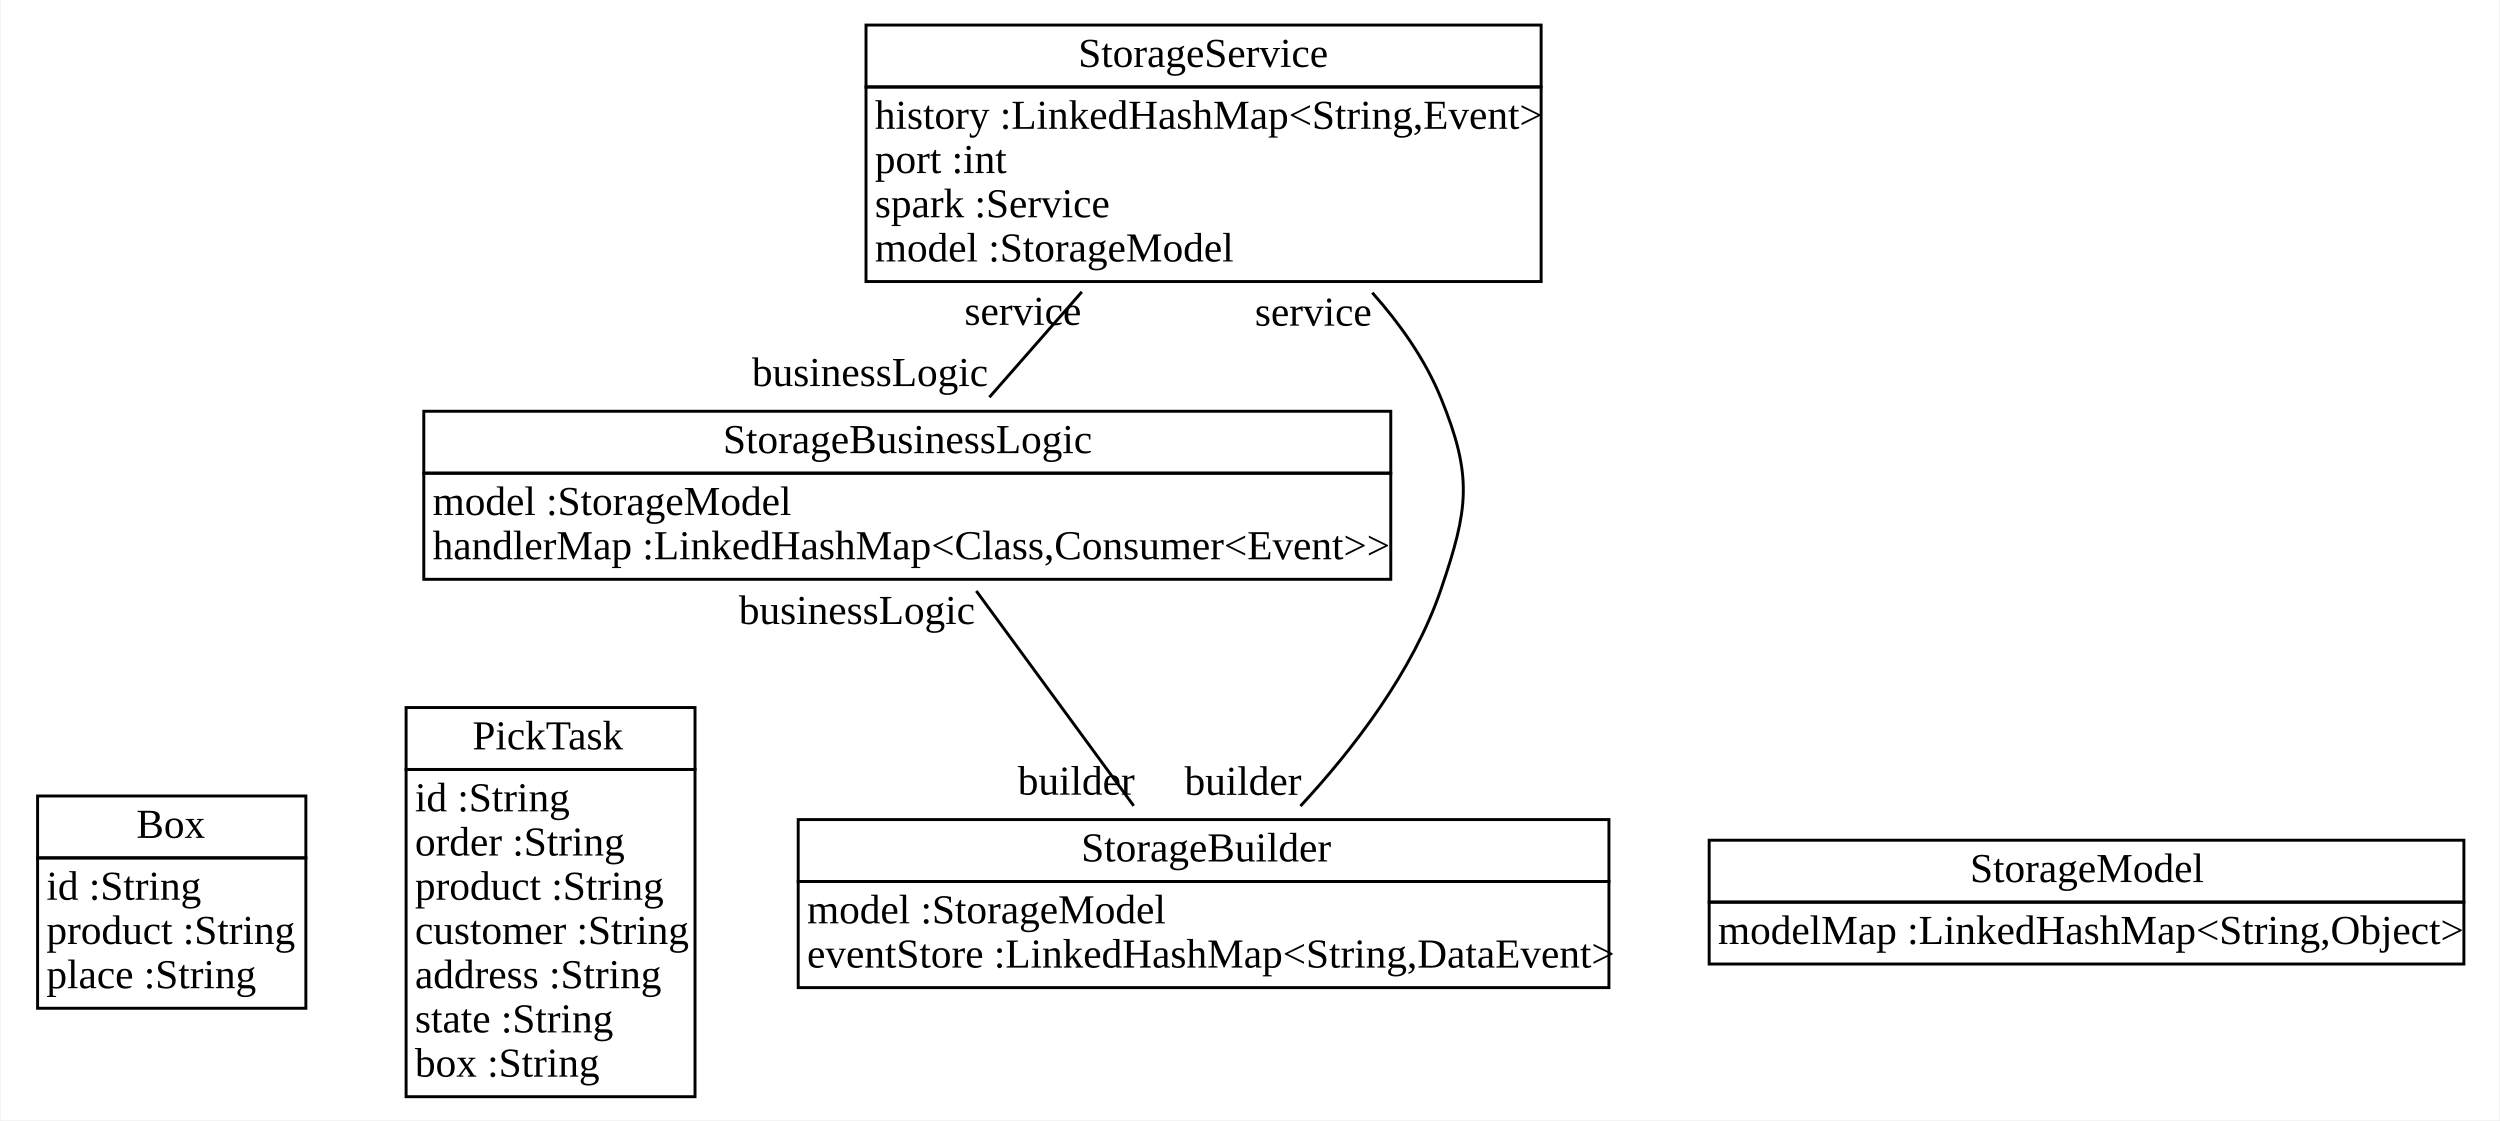
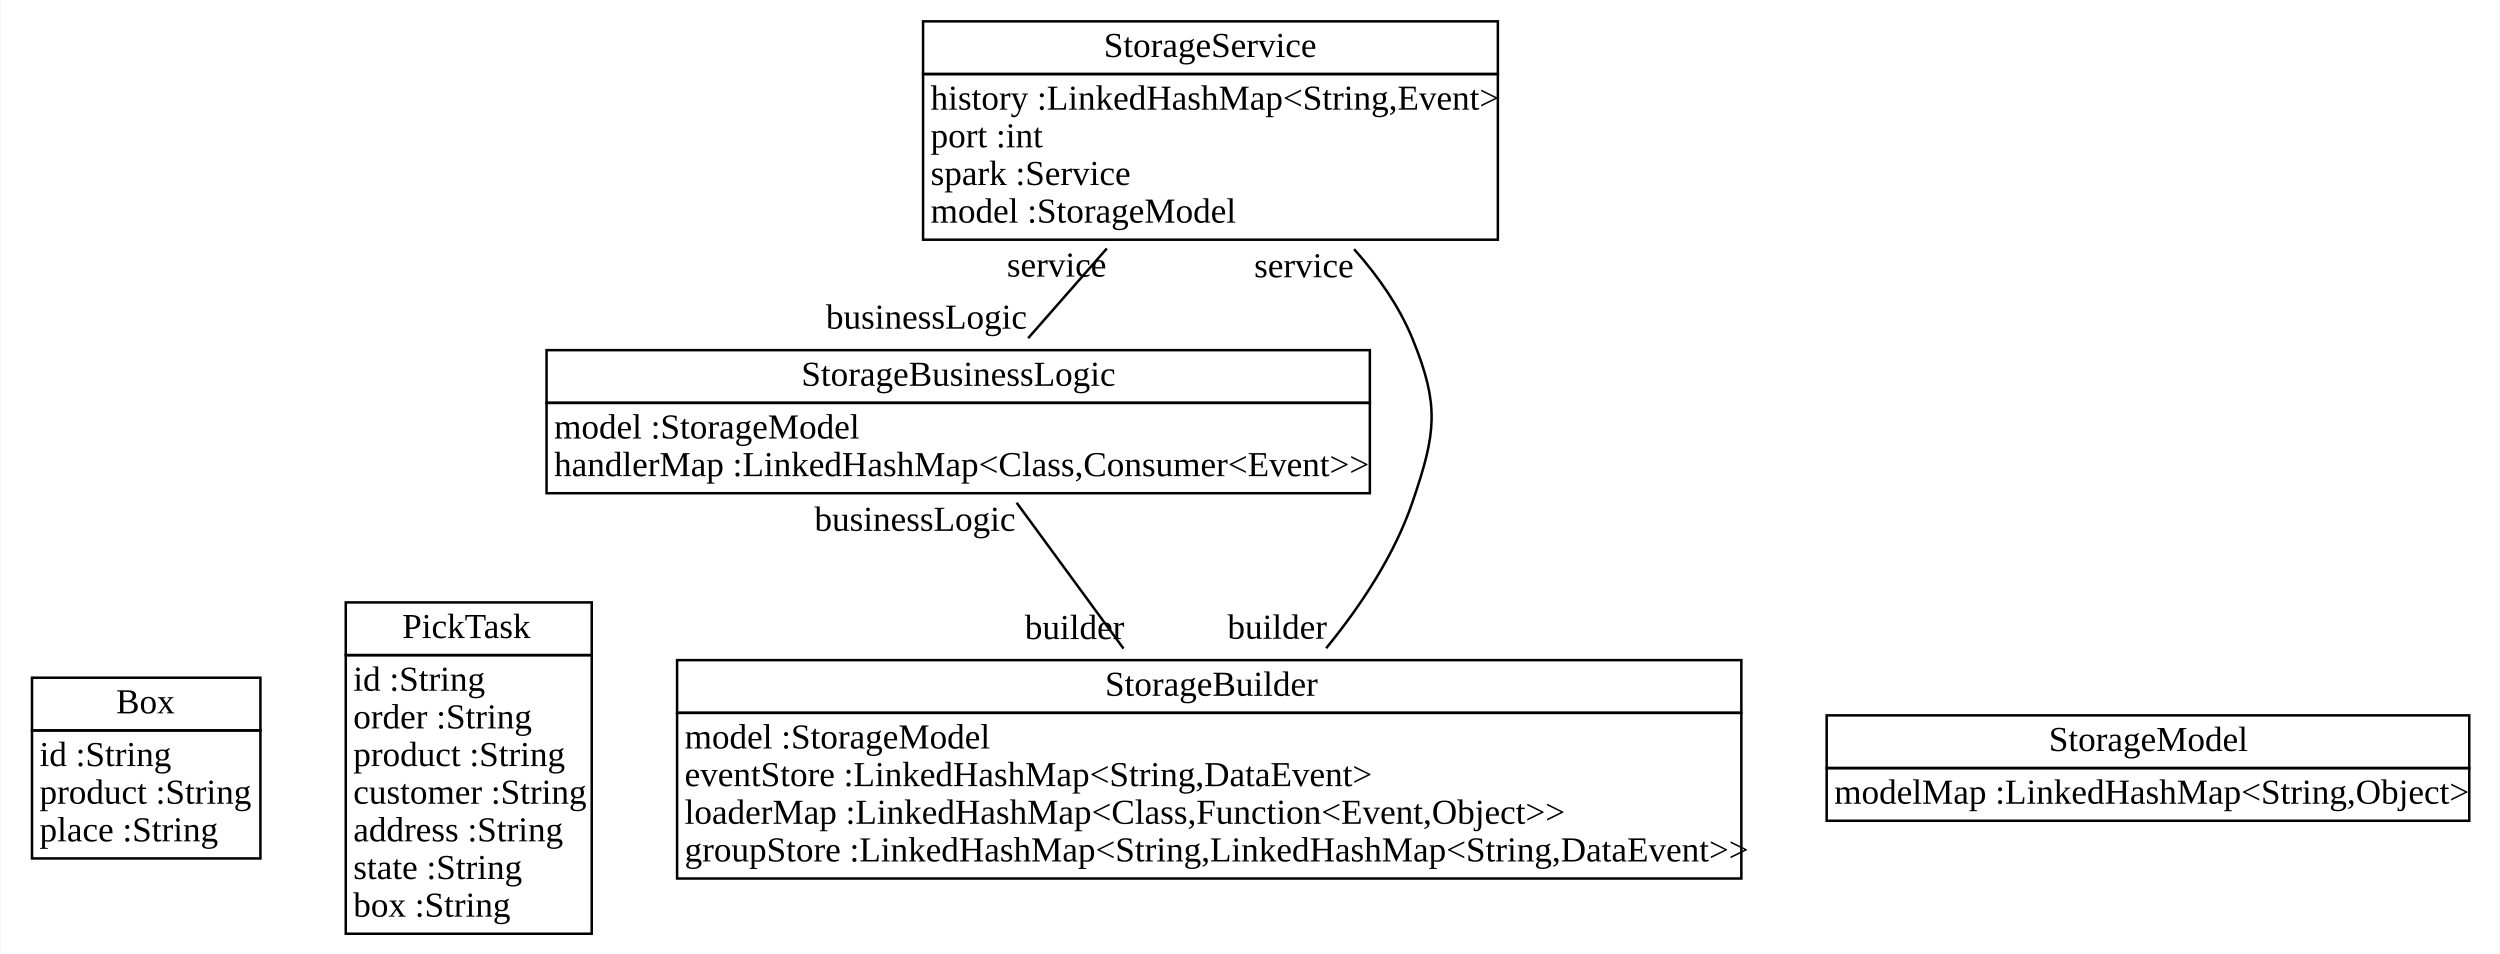
- <svg xmlns="http://www.w3.org/2000/svg" width="848px" height="380px" viewBox="0.00 0.00 847.50 380.00">
+ <svg xmlns="http://www.w3.org/2000/svg" width="996px" height="380px" viewBox="0.00 0.00 995.50 380.00">
  <g id="graph0" class="graph" transform="scale(1.0 1.0) rotate(0) translate(4 376)">
-     <polygon fill="white" stroke="none" points="-4,4 -4,-376 843.5,-376 843.5,4 -4,4" />
+     <polygon fill="white" stroke="none" points="-4,4 -4,-376 991.5,-376 991.5,4 -4,4" />
    <g id="node1" class="node">
      <polygon fill="none" stroke="black" points="8.5,-85 8.5,-106 99.5,-106 99.5,-85 8.5,-85" />
      <text text-anchor="start" x="42" y="-91.8" font-family="Times New Roman,serif" font-size="14.00">Box</text>
      <polygon fill="none" stroke="black" points="8.5,-34 8.5,-85 99.5,-85 99.5,-34 8.5,-34" />
      <text text-anchor="start" x="11.5" y="-70.8" font-family="Times New Roman,serif" font-size="14.00">id :String</text>
      <text text-anchor="start" x="11.5" y="-55.8" font-family="Times New Roman,serif" font-size="14.00">product :String</text>
      <text text-anchor="start" x="11.5" y="-40.8" font-family="Times New Roman,serif" font-size="14.00">place :String</text>
    </g>
    <g id="node2" class="node">
      <polygon fill="none" stroke="black" points="133.5,-115 133.5,-136 231.5,-136 231.5,-115 133.5,-115" />
      <text text-anchor="start" x="156" y="-121.8" font-family="Times New Roman,serif" font-size="14.00">PickTask</text>
      <polygon fill="none" stroke="black" points="133.5,-4 133.5,-115 231.5,-115 231.5,-4 133.5,-4" />
      <text text-anchor="start" x="136.5" y="-100.8" font-family="Times New Roman,serif" font-size="14.00">id :String</text>
      <text text-anchor="start" x="136.5" y="-85.8" font-family="Times New Roman,serif" font-size="14.00">order :String</text>
      <text text-anchor="start" x="136.5" y="-70.8" font-family="Times New Roman,serif" font-size="14.00">product :String</text>
      <text text-anchor="start" x="136.5" y="-55.8" font-family="Times New Roman,serif" font-size="14.00">customer :String</text>
      <text text-anchor="start" x="136.5" y="-40.8" font-family="Times New Roman,serif" font-size="14.00">address :String</text>
      <text text-anchor="start" x="136.5" y="-25.8" font-family="Times New Roman,serif" font-size="14.00">state :String</text>
      <text text-anchor="start" x="136.5" y="-10.8" font-family="Times New Roman,serif" font-size="14.00">box :String</text>
    </g>
    <g id="node3" class="node">
-       <polygon fill="none" stroke="black" points="266.5,-77 266.5,-98 541.5,-98 541.5,-77 266.5,-77" />
-       <text text-anchor="start" x="362.5" y="-83.8" font-family="Times New Roman,serif" font-size="14.00">StorageBuilder</text>
-       <polygon fill="none" stroke="black" points="266.5,-41 266.5,-77 541.5,-77 541.5,-41 266.5,-41" />
-       <text text-anchor="start" x="269.5" y="-62.8" font-family="Times New Roman,serif" font-size="14.00">model :StorageModel</text>
-       <text text-anchor="start" x="269.5" y="-47.8" font-family="Times New Roman,serif" font-size="14.00">eventStore :LinkedHashMap&lt;String,DataEvent&gt;</text>
+       <polygon fill="none" stroke="black" points="265.5,-92 265.5,-113 689.5,-113 689.5,-92 265.5,-92" />
+       <text text-anchor="start" x="436" y="-98.8" font-family="Times New Roman,serif" font-size="14.00">StorageBuilder</text>
+       <polygon fill="none" stroke="black" points="265.5,-26 265.5,-92 689.5,-92 689.5,-26 265.5,-26" />
+       <text text-anchor="start" x="268.5" y="-77.8" font-family="Times New Roman,serif" font-size="14.00">model :StorageModel</text>
+       <text text-anchor="start" x="268.5" y="-62.8" font-family="Times New Roman,serif" font-size="14.00">eventStore :LinkedHashMap&lt;String,DataEvent&gt;</text>
+       <text text-anchor="start" x="268.5" y="-47.8" font-family="Times New Roman,serif" font-size="14.00">loaderMap :LinkedHashMap&lt;Class,Function&lt;Event,Object&gt;&gt;</text>
+       <text text-anchor="start" x="268.5" y="-32.8" font-family="Times New Roman,serif" font-size="14.00">groupStore :LinkedHashMap&lt;String,LinkedHashMap&lt;String,DataEvent&gt;&gt;</text>
    </g>
    <g id="node4" class="node">
-       <polygon fill="none" stroke="black" points="139.5,-215.5 139.5,-236.5 467.5,-236.5 467.5,-215.5 139.5,-215.5" />
-       <text text-anchor="start" x="241" y="-222.3" font-family="Times New Roman,serif" font-size="14.00">StorageBusinessLogic</text>
-       <polygon fill="none" stroke="black" points="139.5,-179.5 139.5,-215.5 467.5,-215.5 467.5,-179.5 139.5,-179.5" />
-       <text text-anchor="start" x="142.5" y="-201.3" font-family="Times New Roman,serif" font-size="14.00">model :StorageModel</text>
-       <text text-anchor="start" x="142.5" y="-186.3" font-family="Times New Roman,serif" font-size="14.00">handlerMap :LinkedHashMap&lt;Class,Consumer&lt;Event&gt;&gt;</text>
+       <polygon fill="none" stroke="black" points="213.5,-215.5 213.5,-236.5 541.5,-236.5 541.5,-215.5 213.5,-215.5" />
+       <text text-anchor="start" x="315" y="-222.3" font-family="Times New Roman,serif" font-size="14.00">StorageBusinessLogic</text>
+       <polygon fill="none" stroke="black" points="213.5,-179.5 213.5,-215.5 541.5,-215.5 541.5,-179.5 213.5,-179.5" />
+       <text text-anchor="start" x="216.5" y="-201.3" font-family="Times New Roman,serif" font-size="14.00">model :StorageModel</text>
+       <text text-anchor="start" x="216.5" y="-186.3" font-family="Times New Roman,serif" font-size="14.00">handlerMap :LinkedHashMap&lt;Class,Consumer&lt;Event&gt;&gt;</text>
    </g>
    <g id="edge1" class="edge">
-       <path fill="none" stroke="black" d="M380.307,-102.659C364.267,-124.553 343.001,-153.581 326.914,-175.54" />
-       <text text-anchor="middle" x="286.414" y="-164.34" font-family="Times New Roman,serif" font-size="14.00">businessLogic</text>
-       <text text-anchor="middle" x="360.807" y="-106.459" font-family="Times New Roman,serif" font-size="14.00">builder</text>
+       <path fill="none" stroke="black" d="M443.365,-117.594C429.333,-136.747 413.442,-158.44 400.784,-175.717" />
+       <text text-anchor="middle" x="360.284" y="-164.517" font-family="Times New Roman,serif" font-size="14.00">businessLogic</text>
+       <text text-anchor="middle" x="423.865" y="-121.394" font-family="Times New Roman,serif" font-size="14.00">builder</text>
    </g>
    <g id="node6" class="node">
-       <polygon fill="none" stroke="black" points="289.5,-346.5 289.5,-367.5 518.5,-367.5 518.5,-346.5 289.5,-346.5" />
-       <text text-anchor="start" x="361.5" y="-353.3" font-family="Times New Roman,serif" font-size="14.00">StorageService</text>
-       <polygon fill="none" stroke="black" points="289.5,-280.5 289.5,-346.5 518.5,-346.5 518.5,-280.5 289.5,-280.5" />
-       <text text-anchor="start" x="292.5" y="-332.3" font-family="Times New Roman,serif" font-size="14.00">history :LinkedHashMap&lt;String,Event&gt;</text>
-       <text text-anchor="start" x="292.5" y="-317.3" font-family="Times New Roman,serif" font-size="14.00">port :int</text>
-       <text text-anchor="start" x="292.5" y="-302.3" font-family="Times New Roman,serif" font-size="14.00">spark :Service</text>
-       <text text-anchor="start" x="292.5" y="-287.3" font-family="Times New Roman,serif" font-size="14.00">model :StorageModel</text>
+       <polygon fill="none" stroke="black" points="363.5,-346.5 363.5,-367.5 592.5,-367.5 592.5,-346.5 363.5,-346.5" />
+       <text text-anchor="start" x="435.5" y="-353.3" font-family="Times New Roman,serif" font-size="14.00">StorageService</text>
+       <polygon fill="none" stroke="black" points="363.5,-280.5 363.5,-346.5 592.5,-346.5 592.5,-280.5 363.5,-280.5" />
+       <text text-anchor="start" x="366.5" y="-332.3" font-family="Times New Roman,serif" font-size="14.00">history :LinkedHashMap&lt;String,Event&gt;</text>
+       <text text-anchor="start" x="366.5" y="-317.3" font-family="Times New Roman,serif" font-size="14.00">port :int</text>
+       <text text-anchor="start" x="366.5" y="-302.3" font-family="Times New Roman,serif" font-size="14.00">spark :Service</text>
+       <text text-anchor="start" x="366.5" y="-287.3" font-family="Times New Roman,serif" font-size="14.00">model :StorageModel</text>
    </g>
    <g id="edge2" class="edge">
-       <path fill="none" stroke="black" d="M436.869,-102.58C454.741,-121.857 474.991,-148.107 484.5,-176 493.821,-203.344 495.433,-214.26 484.5,-241 479.183,-254.006 470.717,-266.067 461.222,-276.729" />
-       <text text-anchor="middle" x="441.222" y="-265.529" font-family="Times New Roman,serif" font-size="14.00">service</text>
-       <text text-anchor="middle" x="417.369" y="-106.38" font-family="Times New Roman,serif" font-size="14.00">builder</text>
+       <path fill="none" stroke="black" d="M524.086,-117.737C537.92,-134.668 551.294,-154.862 558.5,-176 567.821,-203.344 569.433,-214.26 558.5,-241 553.183,-254.006 544.717,-266.067 535.222,-276.729" />
+       <text text-anchor="middle" x="515.222" y="-265.529" font-family="Times New Roman,serif" font-size="14.00">service</text>
+       <text text-anchor="middle" x="504.586" y="-121.537" font-family="Times New Roman,serif" font-size="14.00">builder</text>
    </g>
    <g id="edge3" class="edge">
-       <path fill="none" stroke="black" d="M331.356,-241.255C341.065,-252.324 352.169,-264.983 362.709,-276.998" />
-       <text text-anchor="middle" x="342.709" y="-265.798" font-family="Times New Roman,serif" font-size="14.00">service</text>
-       <text text-anchor="middle" x="290.856" y="-245.055" font-family="Times New Roman,serif" font-size="14.00">businessLogic</text>
+       <path fill="none" stroke="black" d="M405.356,-241.255C415.065,-252.324 426.169,-264.983 436.709,-276.998" />
+       <text text-anchor="middle" x="416.709" y="-265.798" font-family="Times New Roman,serif" font-size="14.00">service</text>
+       <text text-anchor="middle" x="364.856" y="-245.055" font-family="Times New Roman,serif" font-size="14.00">businessLogic</text>
    </g>
    <g id="node5" class="node">
-       <polygon fill="none" stroke="black" points="575.5,-70 575.5,-91 831.5,-91 831.5,-70 575.5,-70" />
-       <text text-anchor="start" x="664" y="-76.8" font-family="Times New Roman,serif" font-size="14.00">StorageModel</text>
-       <polygon fill="none" stroke="black" points="575.5,-49 575.5,-70 831.5,-70 831.5,-49 575.5,-49" />
-       <text text-anchor="start" x="578.5" y="-55.8" font-family="Times New Roman,serif" font-size="14.00">modelMap :LinkedHashMap&lt;String,Object&gt;</text>
+       <polygon fill="none" stroke="black" points="723.5,-70 723.5,-91 979.5,-91 979.5,-70 723.5,-70" />
+       <text text-anchor="start" x="812" y="-76.8" font-family="Times New Roman,serif" font-size="14.00">StorageModel</text>
+       <polygon fill="none" stroke="black" points="723.5,-49 723.5,-70 979.5,-70 979.5,-49 723.5,-49" />
+       <text text-anchor="start" x="726.5" y="-55.8" font-family="Times New Roman,serif" font-size="14.00">modelMap :LinkedHashMap&lt;String,Object&gt;</text>
    </g>
  </g>
</svg>
